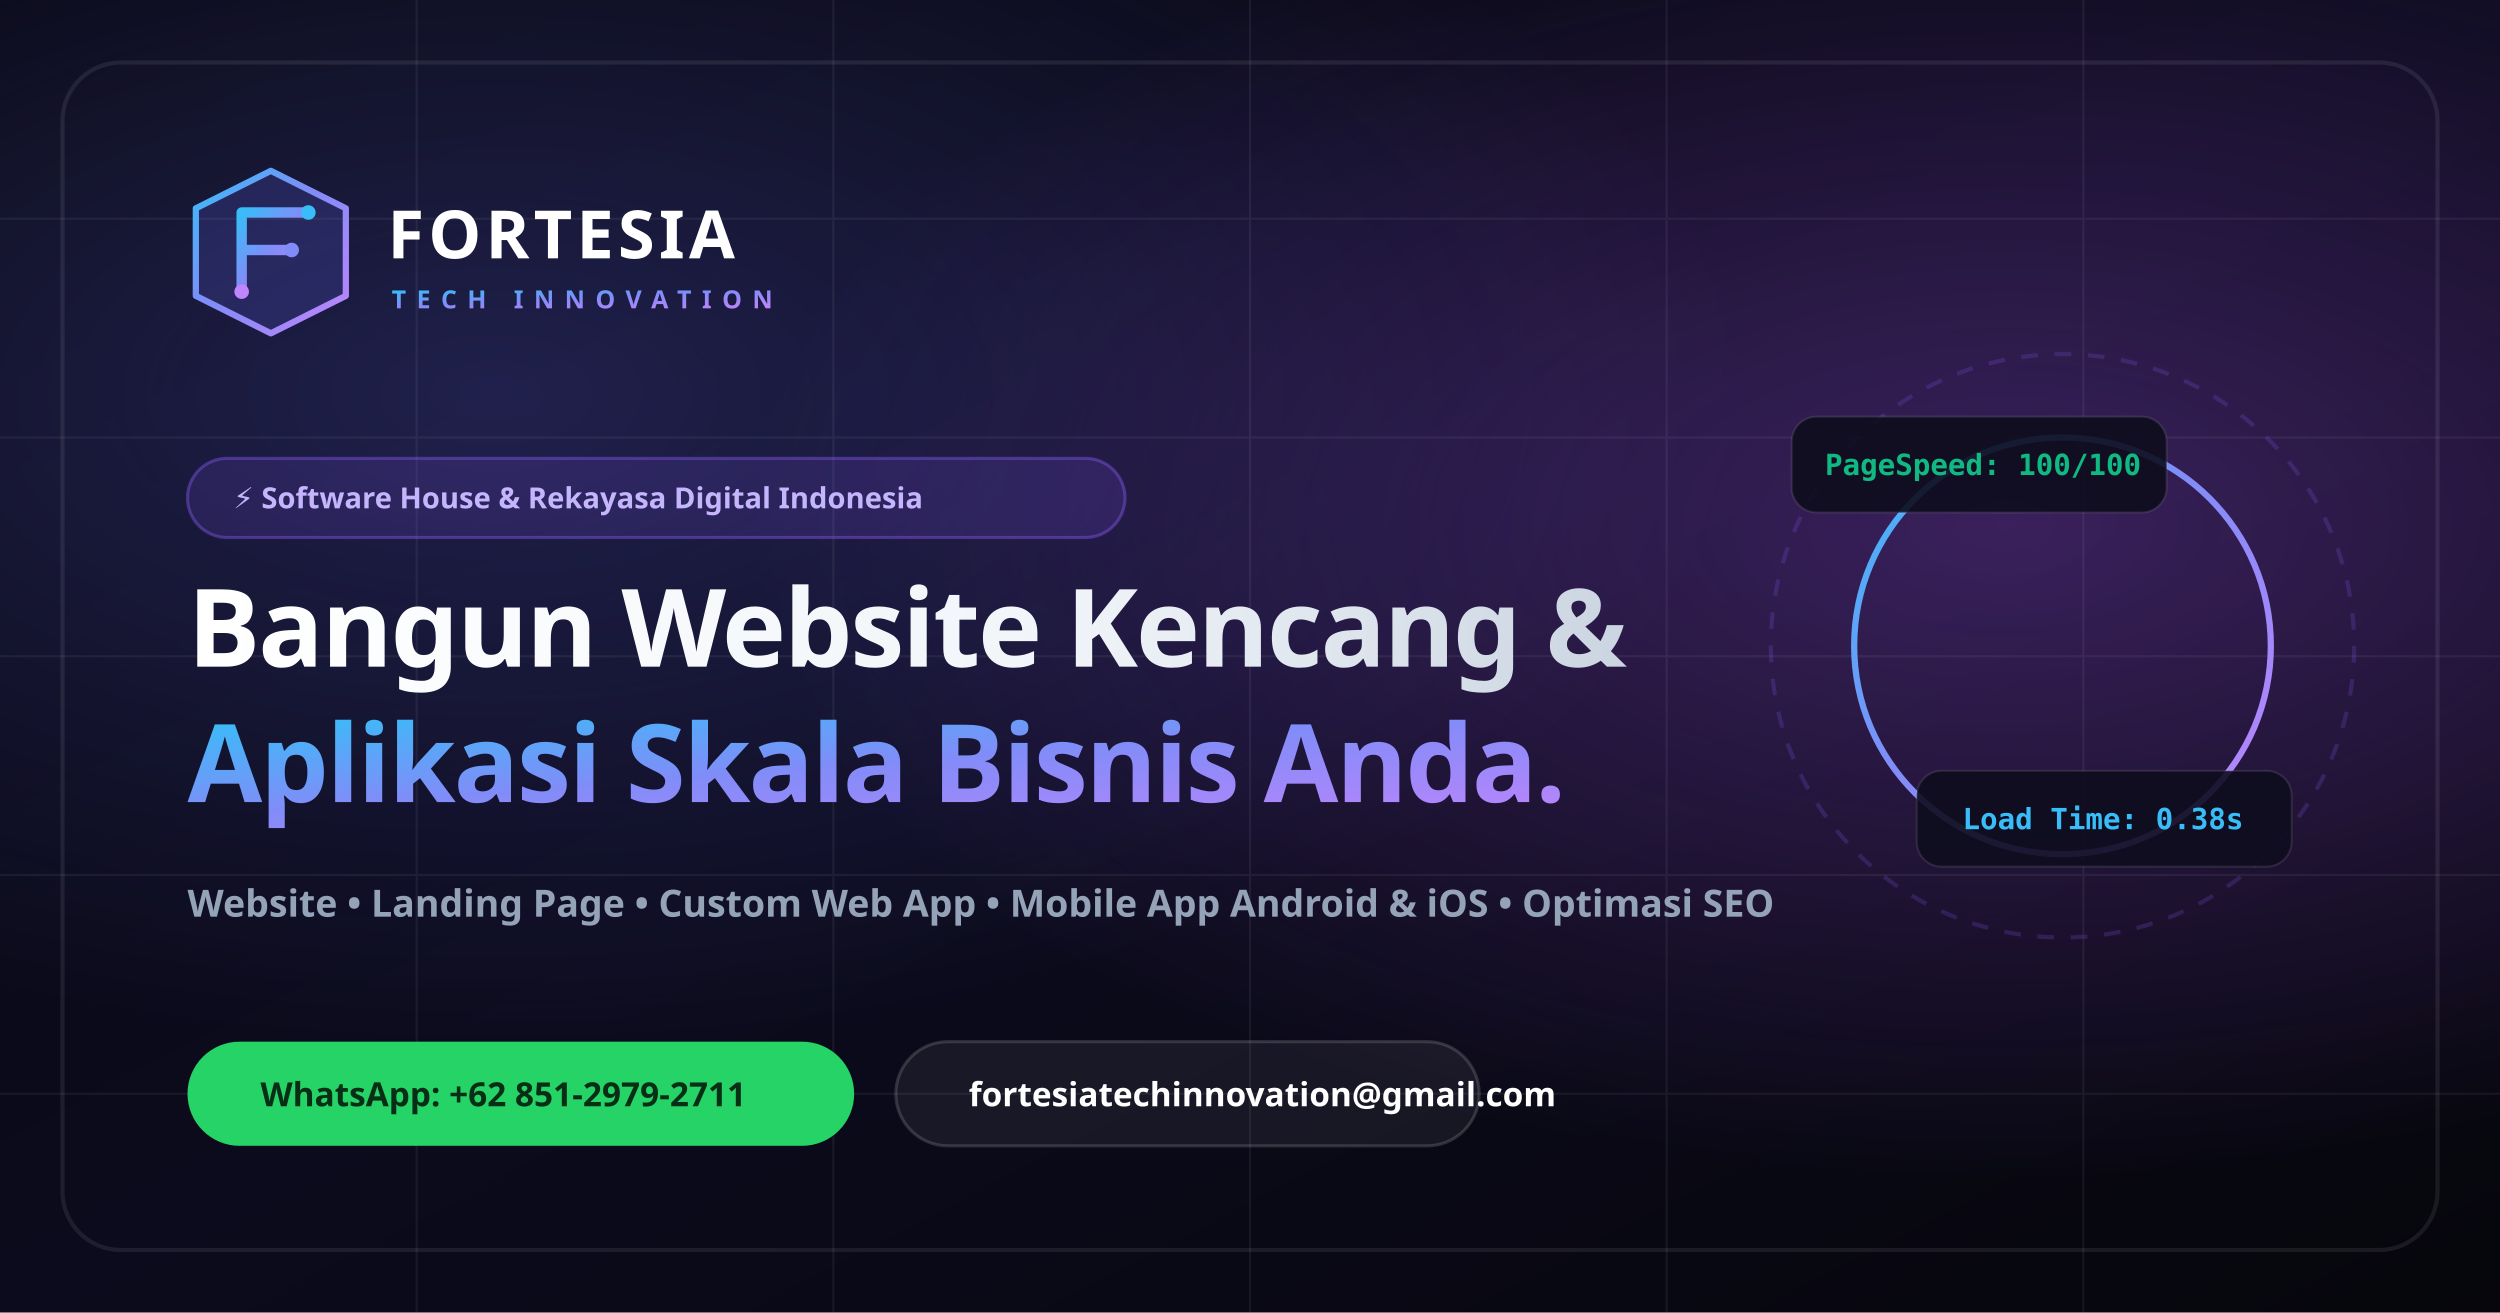
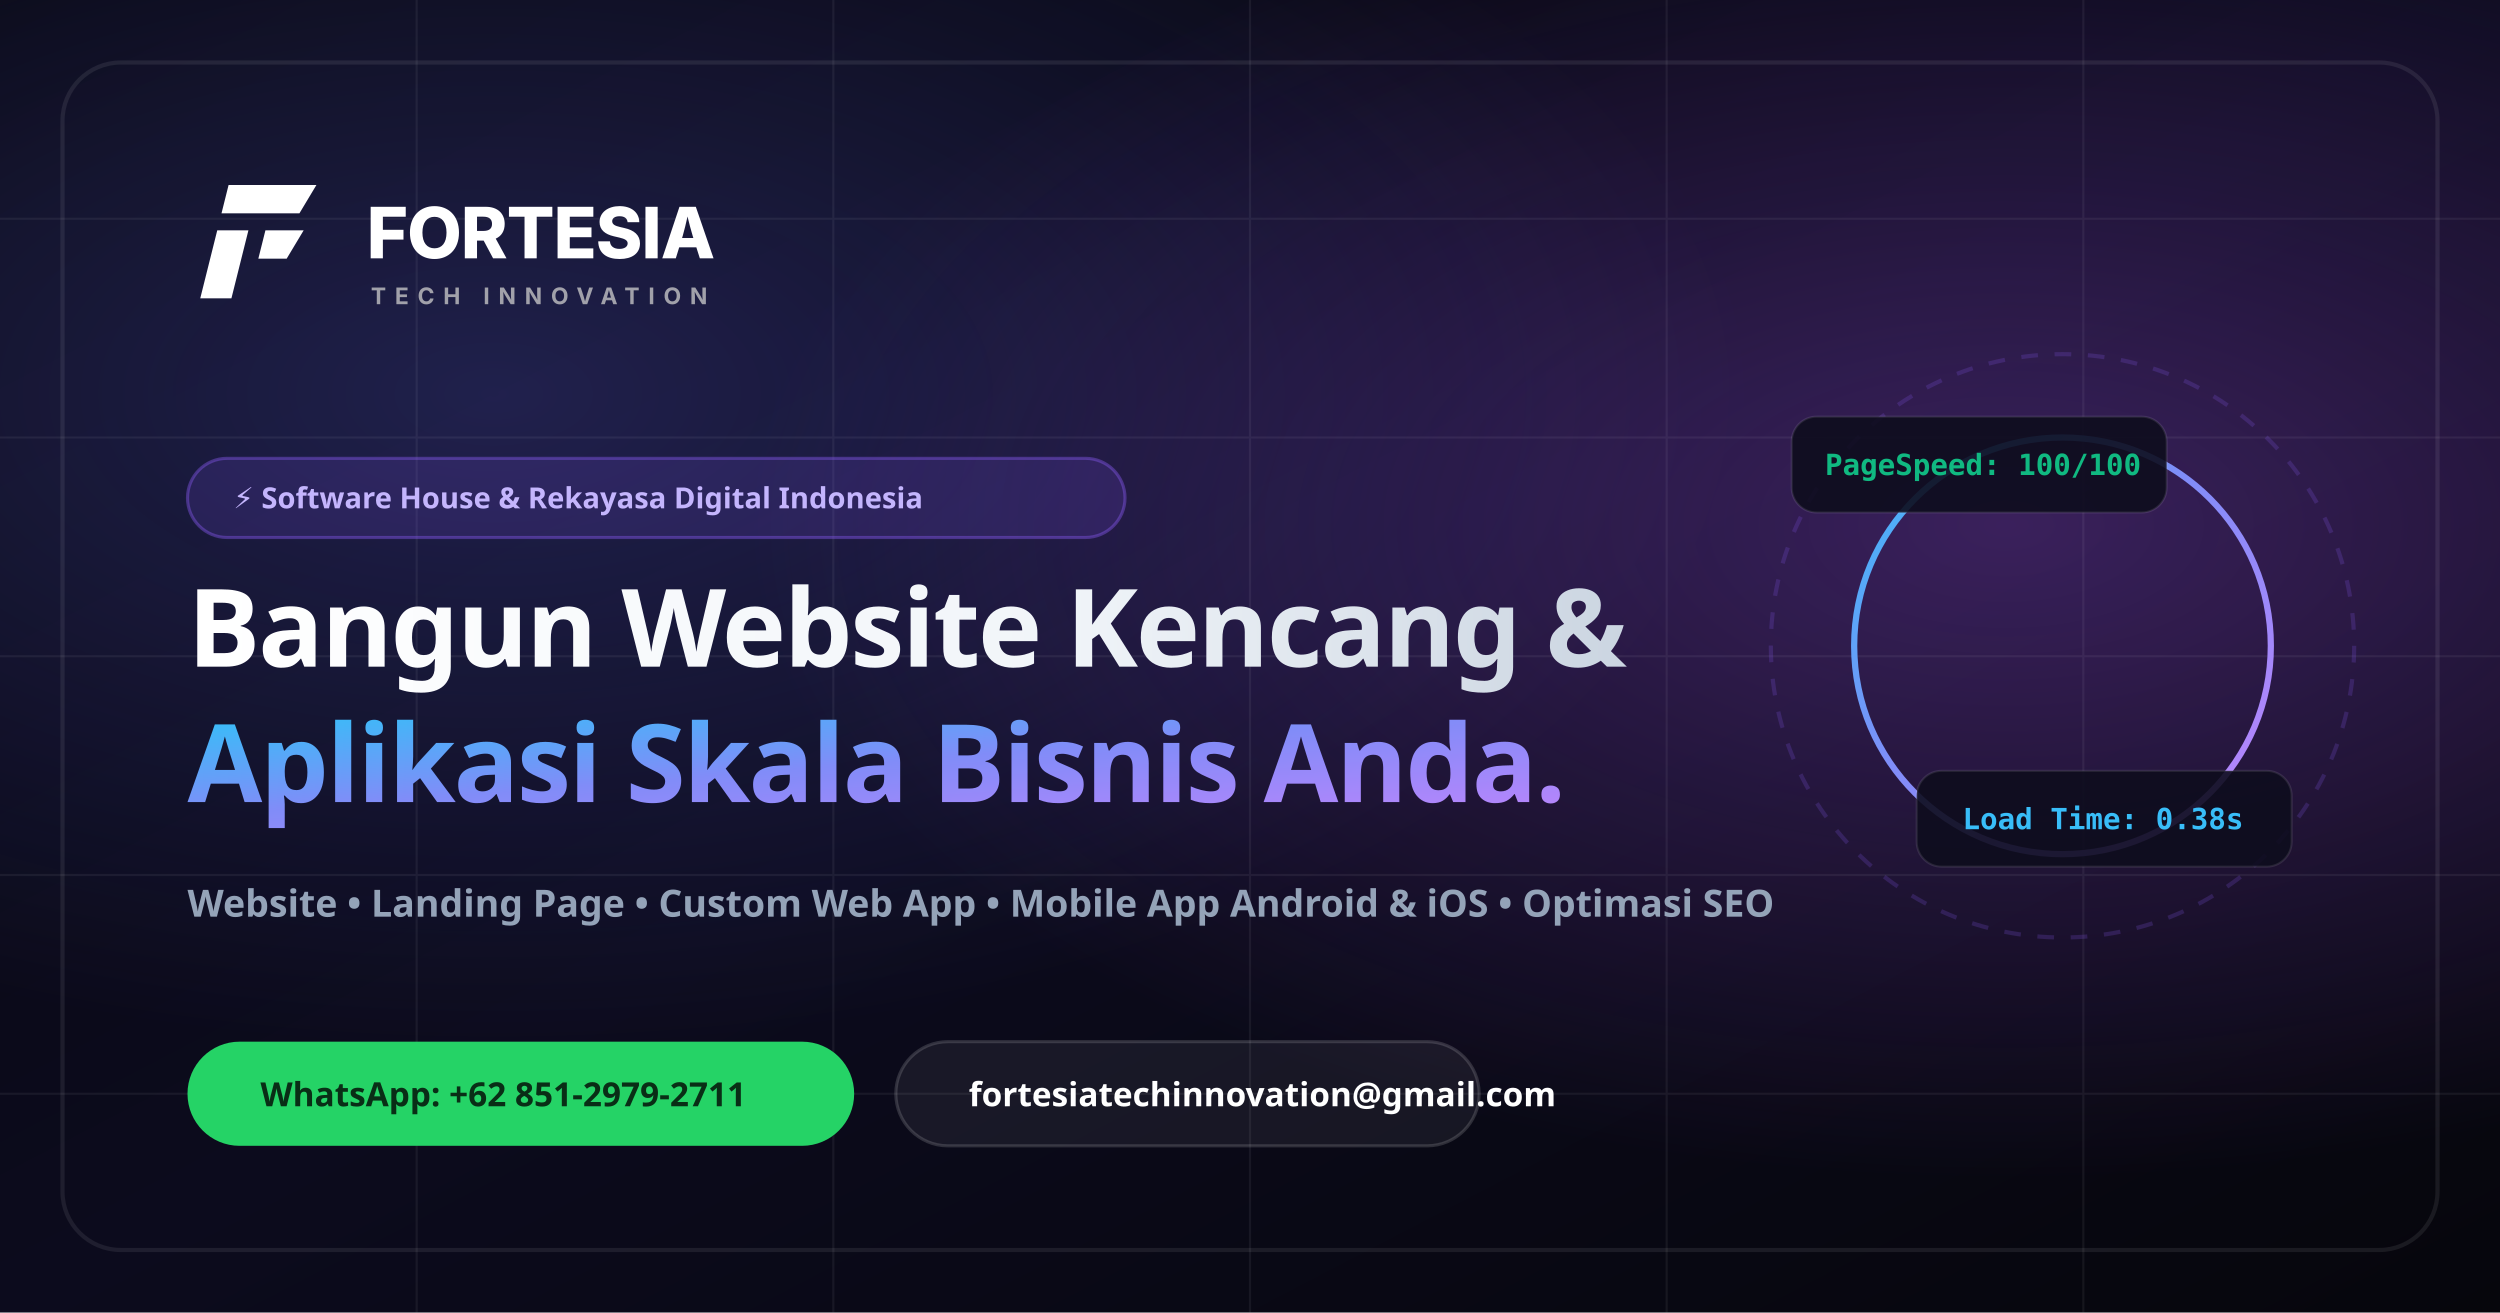
<svg xmlns="http://www.w3.org/2000/svg" viewBox="0 0 1200 630" width="1200" height="630" fill="none">
  <defs>
    <linearGradient id="bgGrad" x1="0%" y1="0%" x2="100%" y2="100%">
      <stop offset="0%" stop-color="#07070e" />
      <stop offset="50%" stop-color="#0c0b1d" />
      <stop offset="100%" stop-color="#06060c" />
    </linearGradient>
    <radialGradient id="meshGlowLeft" cx="20%" cy="30%" r="50%">
      <stop offset="0%" stop-color="#6366f1" stop-opacity="0.25" />
      <stop offset="100%" stop-color="#6366f1" stop-opacity="0" />
    </radialGradient>
    <radialGradient id="meshGlowRight" cx="80%" cy="40%" r="50%">
      <stop offset="0%" stop-color="#a855f7" stop-opacity="0.3" />
      <stop offset="100%" stop-color="#a855f7" stop-opacity="0" />
    </radialGradient>
    <linearGradient id="brandGrad" x1="0%" y1="0%" x2="100%" y2="100%">
      <stop offset="0%" stop-color="#38bdf8" />
      <stop offset="45%" stop-color="#818cf8" />
      <stop offset="100%" stop-color="#c084fc" />
    </linearGradient>
    <linearGradient id="textGrad" x1="0%" y1="0%" x2="100%" y2="0%">
      <stop offset="0%" stop-color="#ffffff" />
      <stop offset="60%" stop-color="#f1f5f9" />
      <stop offset="100%" stop-color="#cbd5e1" />
    </linearGradient>
    <filter id="glow">
      <feGaussianBlur stdDeviation="15" result="coloredBlur" />
      <feMerge>
        <feMergeNode in="coloredBlur" />
        <feMergeNode in="SourceGraphic" />
      </feMerge>
    </filter>
  </defs>
  <rect width="1200" height="630" fill="url(#bgGrad)" />
  <rect width="1200" height="630" fill="url(#meshGlowLeft)" />
  <rect width="1200" height="630" fill="url(#meshGlowRight)" />
  <g opacity="0.06" stroke="#ffffff" stroke-width="1">
    <line x1="0" y1="105" x2="1200" y2="105" />
    <line x1="0" y1="210" x2="1200" y2="210" />
    <line x1="0" y1="315" x2="1200" y2="315" />
    <line x1="0" y1="420" x2="1200" y2="420" />
    <line x1="0" y1="525" x2="1200" y2="525" />
    <line x1="200" y1="0" x2="200" y2="630" />
    <line x1="400" y1="0" x2="400" y2="630" />
    <line x1="600" y1="0" x2="600" y2="630" />
    <line x1="800" y1="0" x2="800" y2="630" />
    <line x1="1000" y1="0" x2="1000" y2="630" />
  </g>
  <rect x="30" y="30" width="1140" height="570" rx="28" fill="none" stroke="rgba(255,255,255,0.08)" stroke-width="2" />
-   <g transform="translate(90, 80)">
-     <polygon points="40,2 76,20 76,62 40,80 4,62 4,20" fill="rgba(99,102,241,0.2)" stroke="url(#brandGrad)" stroke-width="3" stroke-linejoin="round" />
-     <path d="M26 22 H58 M26 22 V60 M26 40 H50" stroke="url(#brandGrad)" stroke-width="5" stroke-linecap="round" stroke-linejoin="round" />
-     <circle cx="58" cy="22" r="3.5" fill="#38bdf8" />
-     <circle cx="50" cy="40" r="3.5" fill="#818cf8" />
-     <circle cx="26" cy="60" r="3.5" fill="#c084fc" />
-     <text x="96" y="44" font-family="'Plus Jakarta Sans', system-ui, sans-serif" font-size="32" font-weight="900" letter-spacing="2" fill="#ffffff">
+   <g transform="translate(90, 82)">
+     <g transform="scale(0.68)" fill="#FFFFFF">
+       <path d="M29 10 H91 L79 30 H24 Z" />
+       <path d="M21 42 H43 L31 90 H9 Z" />
+       <path d="M55 42 H82 L70 62 H50 Z" />
+     </g>
+     <text x="86" y="42" font-family="Inter, system-ui, sans-serif" font-size="34" font-weight="800" letter-spacing="-0.5" fill="#ffffff">
      FORTESIA
    </text>
-     <text x="98" y="68" font-family="'Plus Jakarta Sans', system-ui, sans-serif" font-size="12" font-weight="800" letter-spacing="5" fill="url(#brandGrad)">
+     <text x="88" y="64" font-family="Inter, system-ui, sans-serif" font-size="11" font-weight="700" letter-spacing="4.2" fill="#a1a1aa">
      TECH INNOVATION
    </text>
  </g>
  <g transform="translate(90, 220)">
    <rect width="450" height="38" rx="19" fill="rgba(139,92,246,0.15)" stroke="rgba(139,92,246,0.4)" stroke-width="1.5" />
    <text x="22" y="24" font-family="'Plus Jakarta Sans', system-ui, sans-serif" font-size="14" font-weight="700" fill="#c4b5fd">
      ⚡ Software House &amp; Rekayasa Digital Indonesia
    </text>
  </g>
  <text x="90" y="320" font-family="'Plus Jakarta Sans', system-ui, sans-serif" font-size="52" font-weight="900" letter-spacing="-1" fill="url(#textGrad)">
    Bangun Website Kencang &amp;
  </text>
  <text x="90" y="385" font-family="'Plus Jakarta Sans', system-ui, sans-serif" font-size="52" font-weight="900" letter-spacing="-1" fill="url(#brandGrad)">
    Aplikasi Skala Bisnis Anda.
  </text>
  <g transform="translate(90, 440)">
    <text x="0" y="0" font-family="'Plus Jakarta Sans', system-ui, sans-serif" font-size="18" font-weight="600" fill="#94a3b8">
      Website • Landing Page • Custom Web App • Mobile App Android &amp; iOS • Optimasi SEO
    </text>
  </g>
  <g transform="translate(90, 500)">
    <rect width="320" height="50" rx="25" fill="#25D366" />
    <text x="35" y="31" font-family="'Plus Jakarta Sans', system-ui, sans-serif" font-size="16" font-weight="800" fill="#092e16">
      WhatsApp: +62 851-2979-2711
    </text>
    <rect x="340" width="280" height="50" rx="25" fill="rgba(255,255,255,0.06)" stroke="rgba(255,255,255,0.15)" stroke-width="1.5" />
    <text x="375" y="31" font-family="'Plus Jakarta Sans', system-ui, sans-serif" font-size="16" font-weight="700" fill="#ffffff">
      fortesiatechinnovation@gmail.com
    </text>
  </g>
  <g transform="translate(840, 160)">
    <circle cx="150" cy="150" r="140" fill="none" stroke="rgba(139,92,246,0.2)" stroke-width="2" stroke-dasharray="8 8" />
    <circle cx="150" cy="150" r="100" fill="none" stroke="url(#brandGrad)" stroke-width="3" />
    <g transform="translate(20, 40)">
      <rect width="180" height="46" rx="12" fill="rgba(14,13,29,0.9)" stroke="rgba(255,255,255,0.1)" stroke-width="1" />
      <text x="16" y="28" font-family="monospace" font-size="14" font-weight="800" fill="#10b981">
        PageSpeed: 100/100
      </text>
    </g>
    <g transform="translate(80, 210)">
      <rect width="180" height="46" rx="12" fill="rgba(14,13,29,0.9)" stroke="rgba(255,255,255,0.1)" stroke-width="1" />
      <text x="22" y="28" font-family="monospace" font-size="14" font-weight="800" fill="#38bdf8">
        Load Time: 0.38s
      </text>
    </g>
  </g>
</svg>
